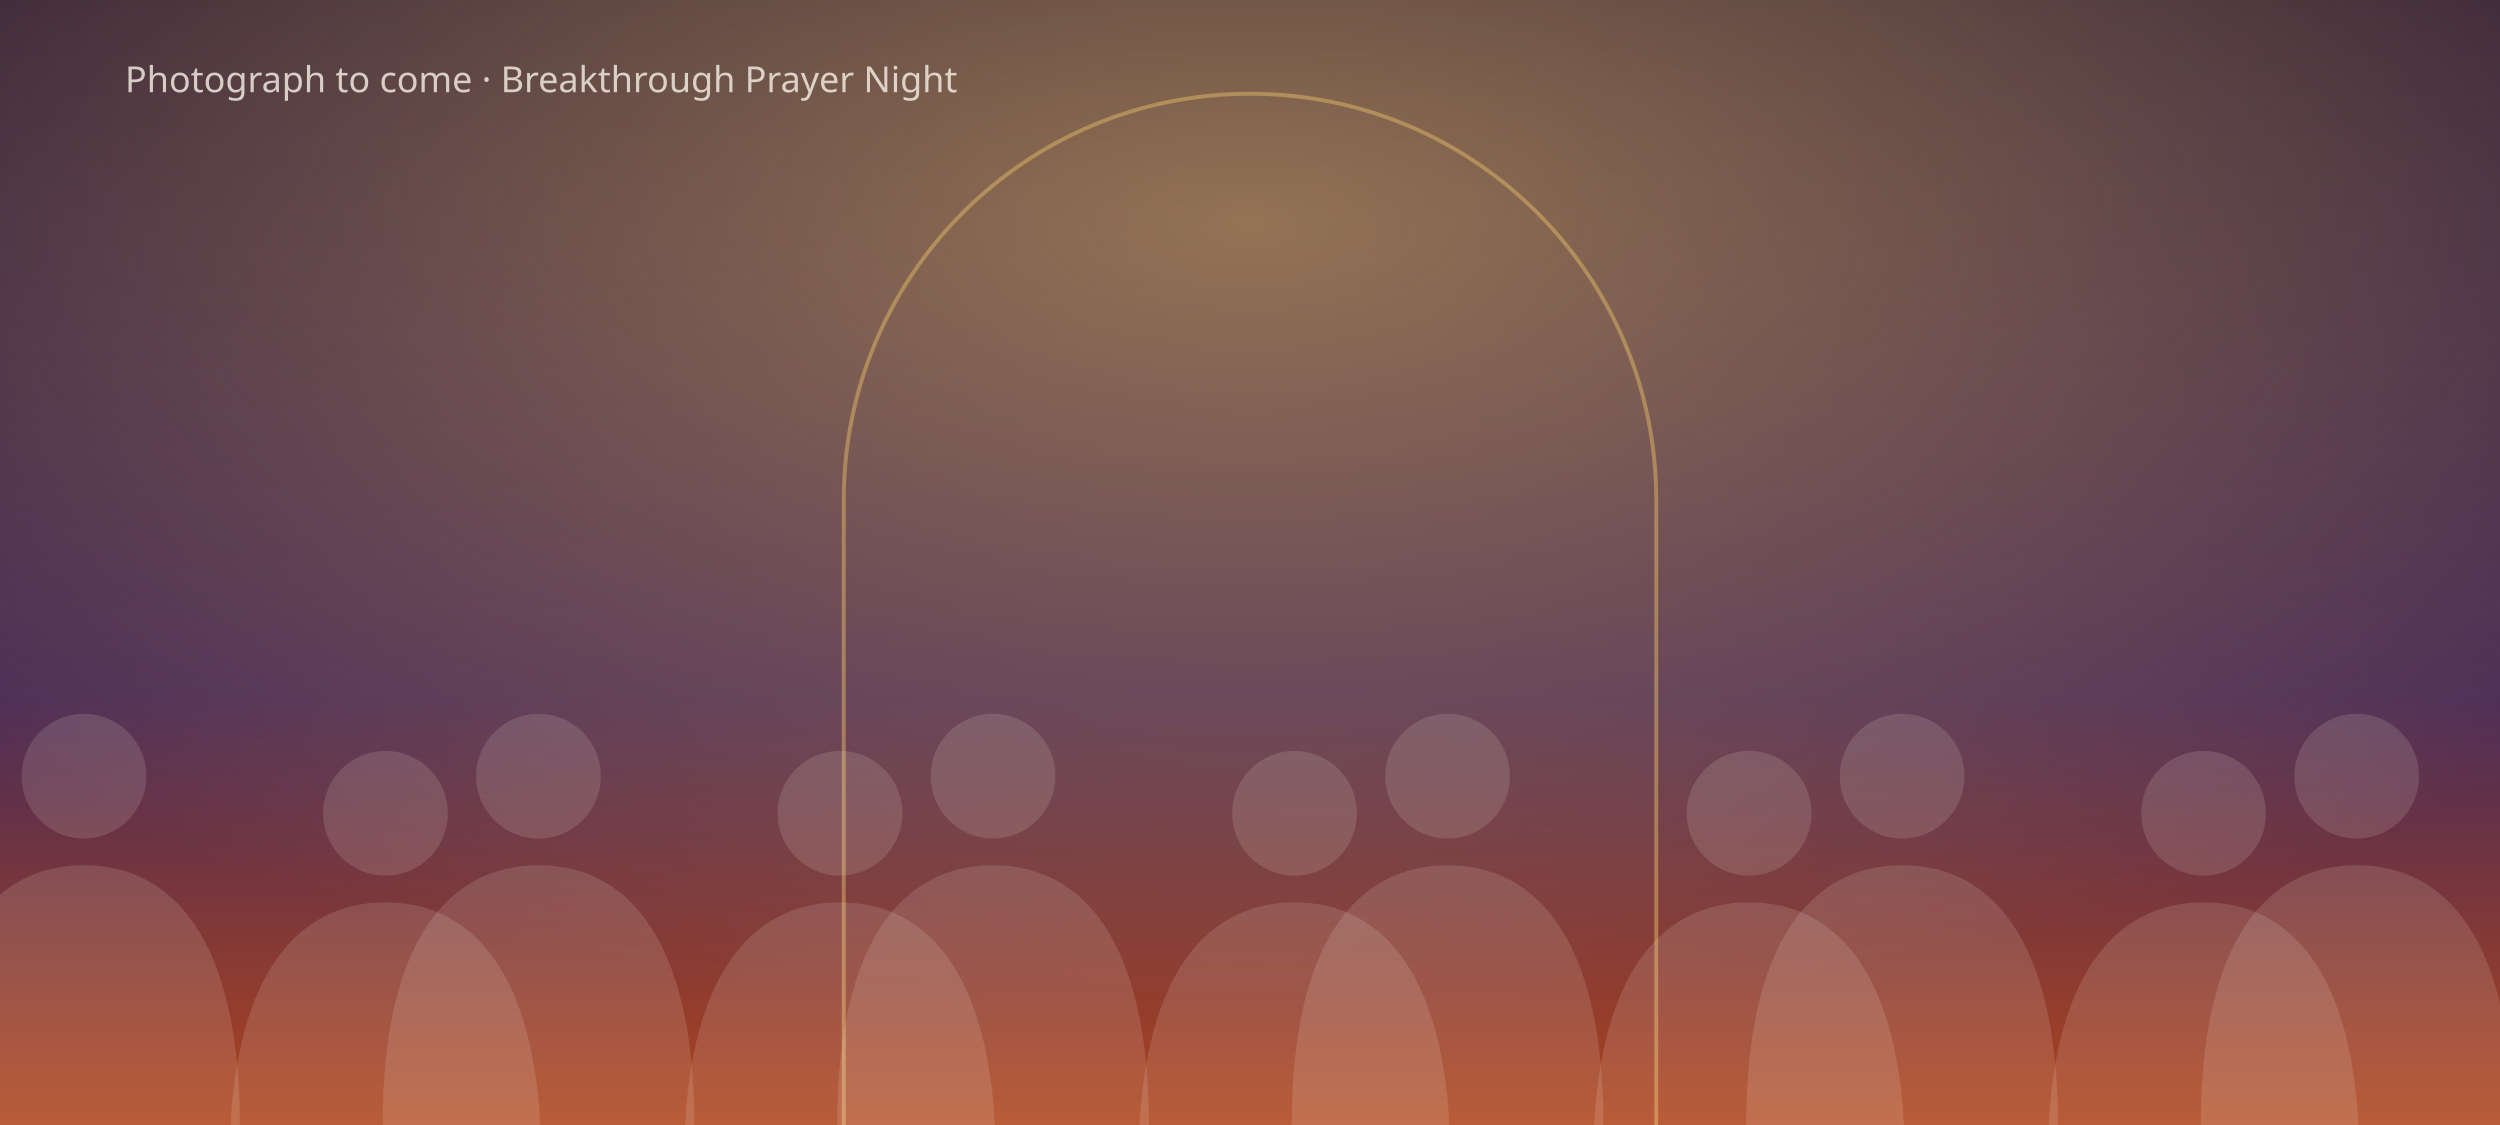
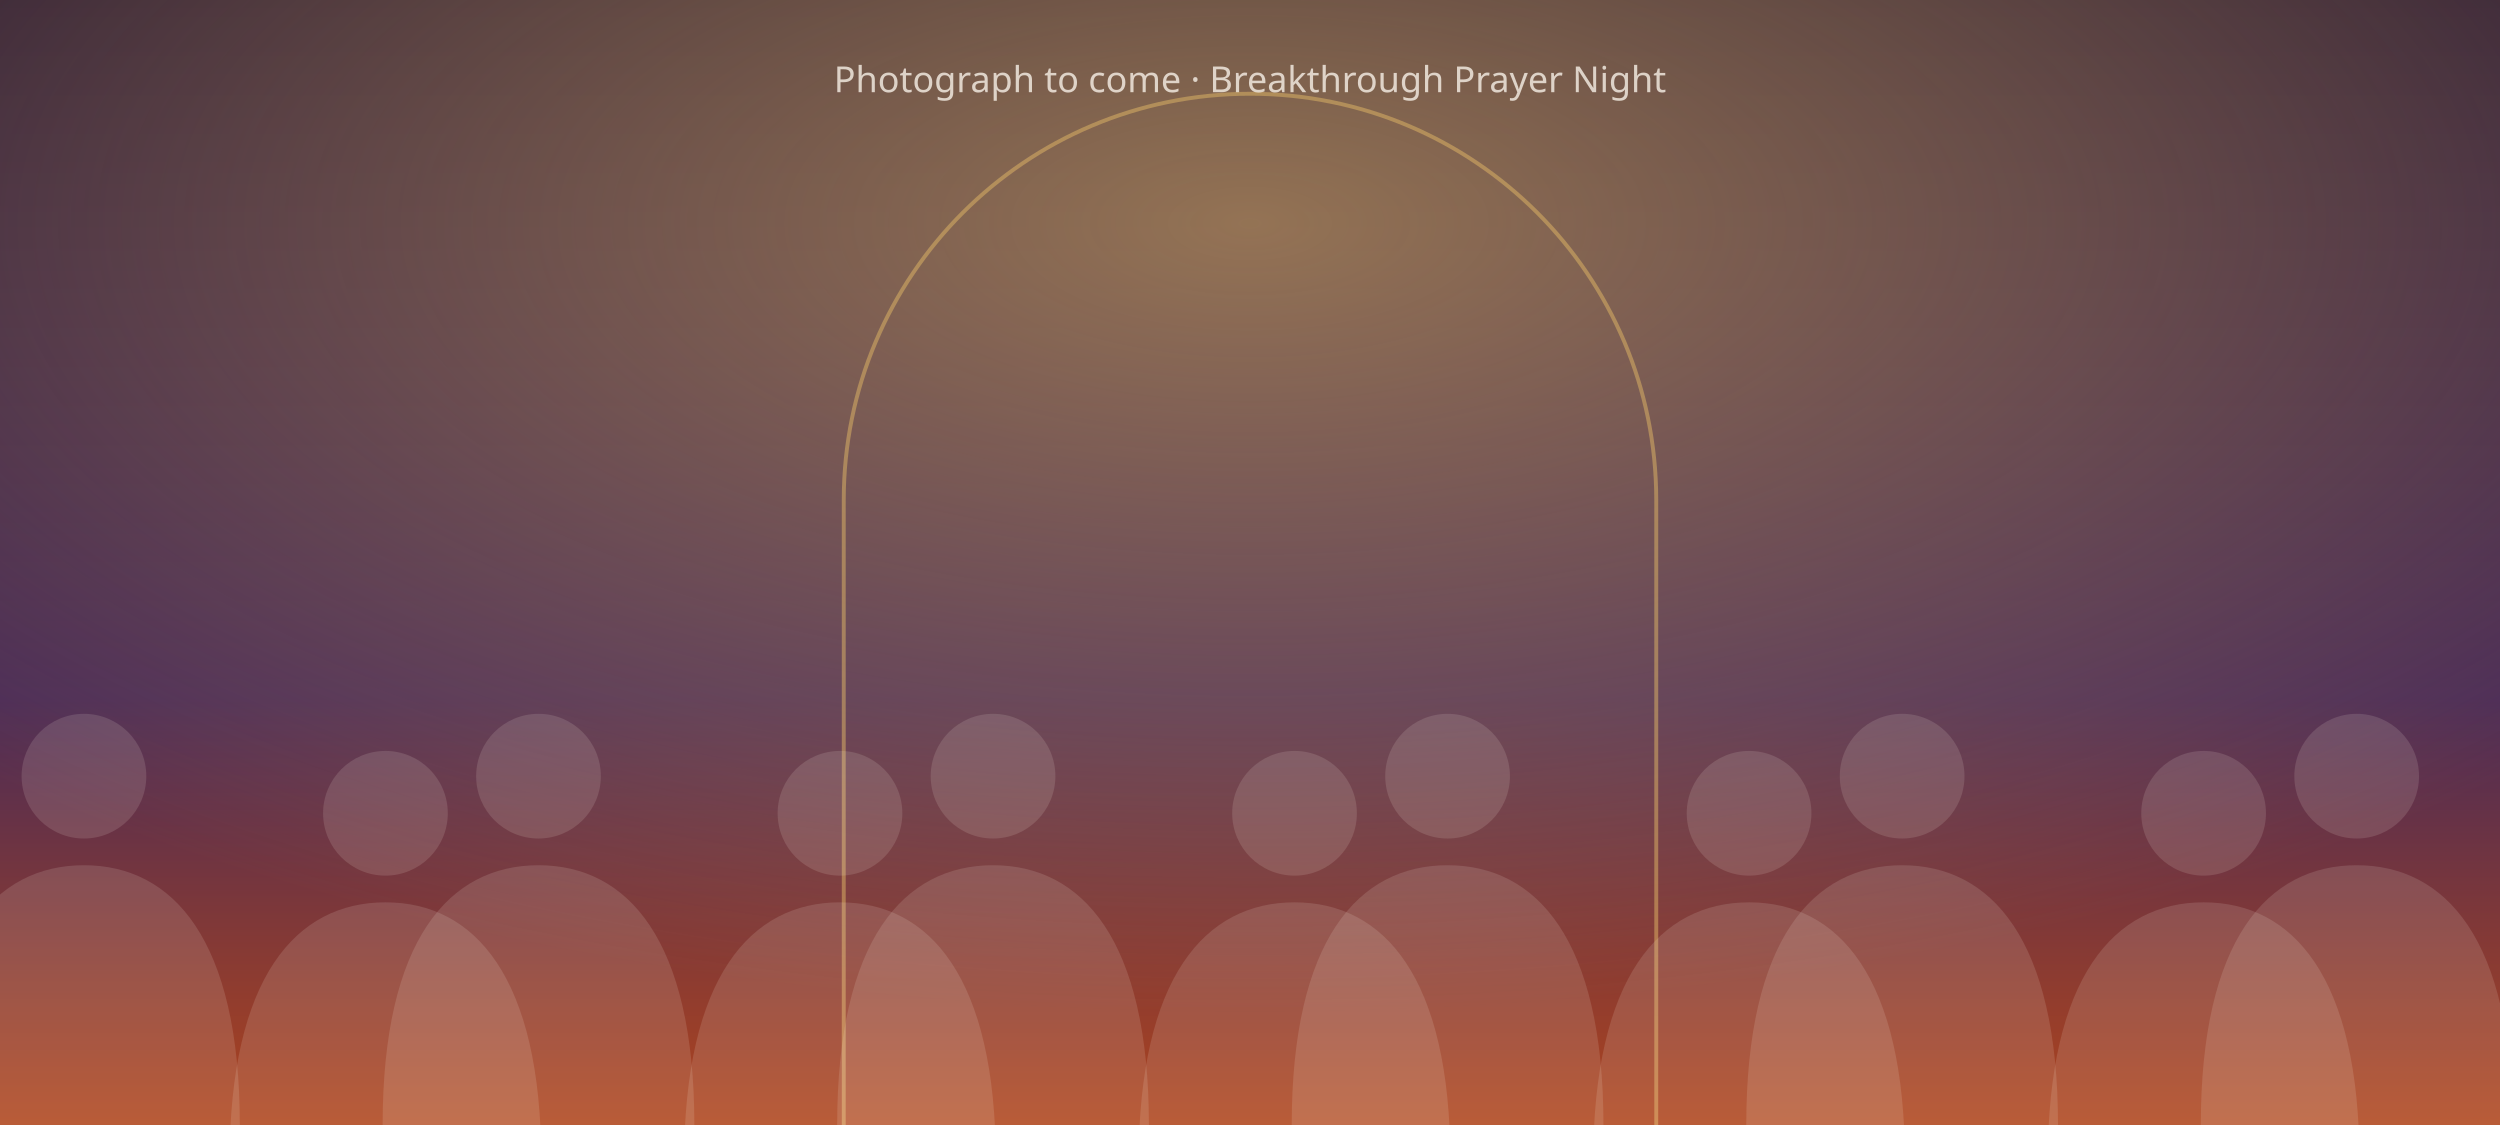
<svg xmlns="http://www.w3.org/2000/svg" viewBox="0 0 1600 720" width="1600" height="720">
  <defs>
    <linearGradient id="g" x1="0" y1="0" x2="0" y2="1">
      <stop offset="0" stop-color="#2a1934" />
      <stop offset=".62" stop-color="#4a2b57" />
      <stop offset="1" stop-color="#b0441c" />
    </linearGradient>
    <radialGradient id="l" cx="0.5" cy="0.2" r=".7">
      <stop offset="0" stop-color="#e2b866" stop-opacity=".55" />
      <stop offset="1" stop-color="#e2b866" stop-opacity="0" />
    </radialGradient>
  </defs>
  <rect width="1600" height="720" fill="url(#g)" />
  <rect width="1600" height="720" fill="url(#l)" />
  <path d="M540.0 720 V320.0 A260.0 260.0 0 0 1 1060.0 320.0 V720" fill="none" stroke="#e2b866" stroke-width="2.5" stroke-opacity="0.5" />
  <g fill="#f4ece2" fill-opacity="0.14">
    <circle cx="53.727" cy="496.75" r="39.9" />
    <path d="M-46.023 720 C-46.023 601.25 -3.273 553.75 53.727 553.75 C110.727 553.75 153.477 601.25 153.477 720 Z" />
  </g>
  <g fill="#f4ece2" fill-opacity="0.14">
    <circle cx="246.682" cy="520.5" r="39.9" />
    <path d="M146.932 743.75 C146.932 625.0 189.682 577.5 246.682 577.5 C303.682 577.5 346.432 625.0 346.432 743.75 Z" />
  </g>
  <g fill="#f4ece2" fill-opacity="0.14">
    <circle cx="344.636" cy="496.75" r="39.9" />
    <path d="M244.886 720 C244.886 601.25 287.636 553.75 344.636 553.75 C401.636 553.75 444.386 601.25 444.386 720 Z" />
  </g>
  <g fill="#f4ece2" fill-opacity="0.14">
    <circle cx="537.591" cy="520.5" r="39.9" />
    <path d="M437.841 743.75 C437.841 625.0 480.591 577.5 537.591 577.5 C594.591 577.5 637.341 625.0 637.341 743.75 Z" />
  </g>
  <g fill="#f4ece2" fill-opacity="0.14">
    <circle cx="635.545" cy="496.75" r="39.9" />
    <path d="M535.795 720 C535.795 601.25 578.545 553.75 635.545 553.75 C692.545 553.75 735.295 601.25 735.295 720 Z" />
  </g>
  <g fill="#f4ece2" fill-opacity="0.14">
    <circle cx="828.5" cy="520.5" r="39.9" />
    <path d="M728.75 743.75 C728.75 625.0 771.5 577.5 828.5 577.5 C885.5 577.5 928.25 625.0 928.25 743.75 Z" />
  </g>
  <g fill="#f4ece2" fill-opacity="0.14">
    <circle cx="926.455" cy="496.75" r="39.9" />
    <path d="M826.705 720 C826.705 601.25 869.455 553.75 926.455 553.75 C983.455 553.75 1026.205 601.25 1026.205 720 Z" />
  </g>
  <g fill="#f4ece2" fill-opacity="0.14">
    <circle cx="1119.409" cy="520.5" r="39.9" />
    <path d="M1019.659 743.75 C1019.659 625.0 1062.409 577.5 1119.409 577.5 C1176.409 577.5 1219.159 625.0 1219.159 743.75 Z" />
  </g>
  <g fill="#f4ece2" fill-opacity="0.14">
    <circle cx="1217.364" cy="496.75" r="39.9" />
    <path d="M1117.614 720 C1117.614 601.25 1160.364 553.75 1217.364 553.75 C1274.364 553.75 1317.114 601.25 1317.114 720 Z" />
  </g>
  <g fill="#f4ece2" fill-opacity="0.14">
    <circle cx="1410.318" cy="520.5" r="39.9" />
    <path d="M1310.568 743.75 C1310.568 625.0 1353.318 577.5 1410.318 577.5 C1467.318 577.5 1510.068 625.0 1510.068 743.75 Z" />
  </g>
  <g fill="#f4ece2" fill-opacity="0.14">
    <circle cx="1508.273" cy="496.75" r="39.9" />
    <path d="M1408.523 720 C1408.523 601.25 1451.273 553.75 1508.273 553.75 C1565.273 553.75 1608.023 601.25 1608.023 720 Z" />
  </g>
-   <text x="80" y="59" font-family="system-ui, sans-serif" font-size="23" fill="#f4ece2" fill-opacity=".82">Photograph to come · Breakthrough Prayer Night</text>
+   <text x="800" text-anchor="middle" y="59" font-family="system-ui, sans-serif" font-size="23" fill="#f4ece2" fill-opacity=".82">Photograph to come · Breakthrough Prayer Night</text>
</svg>
